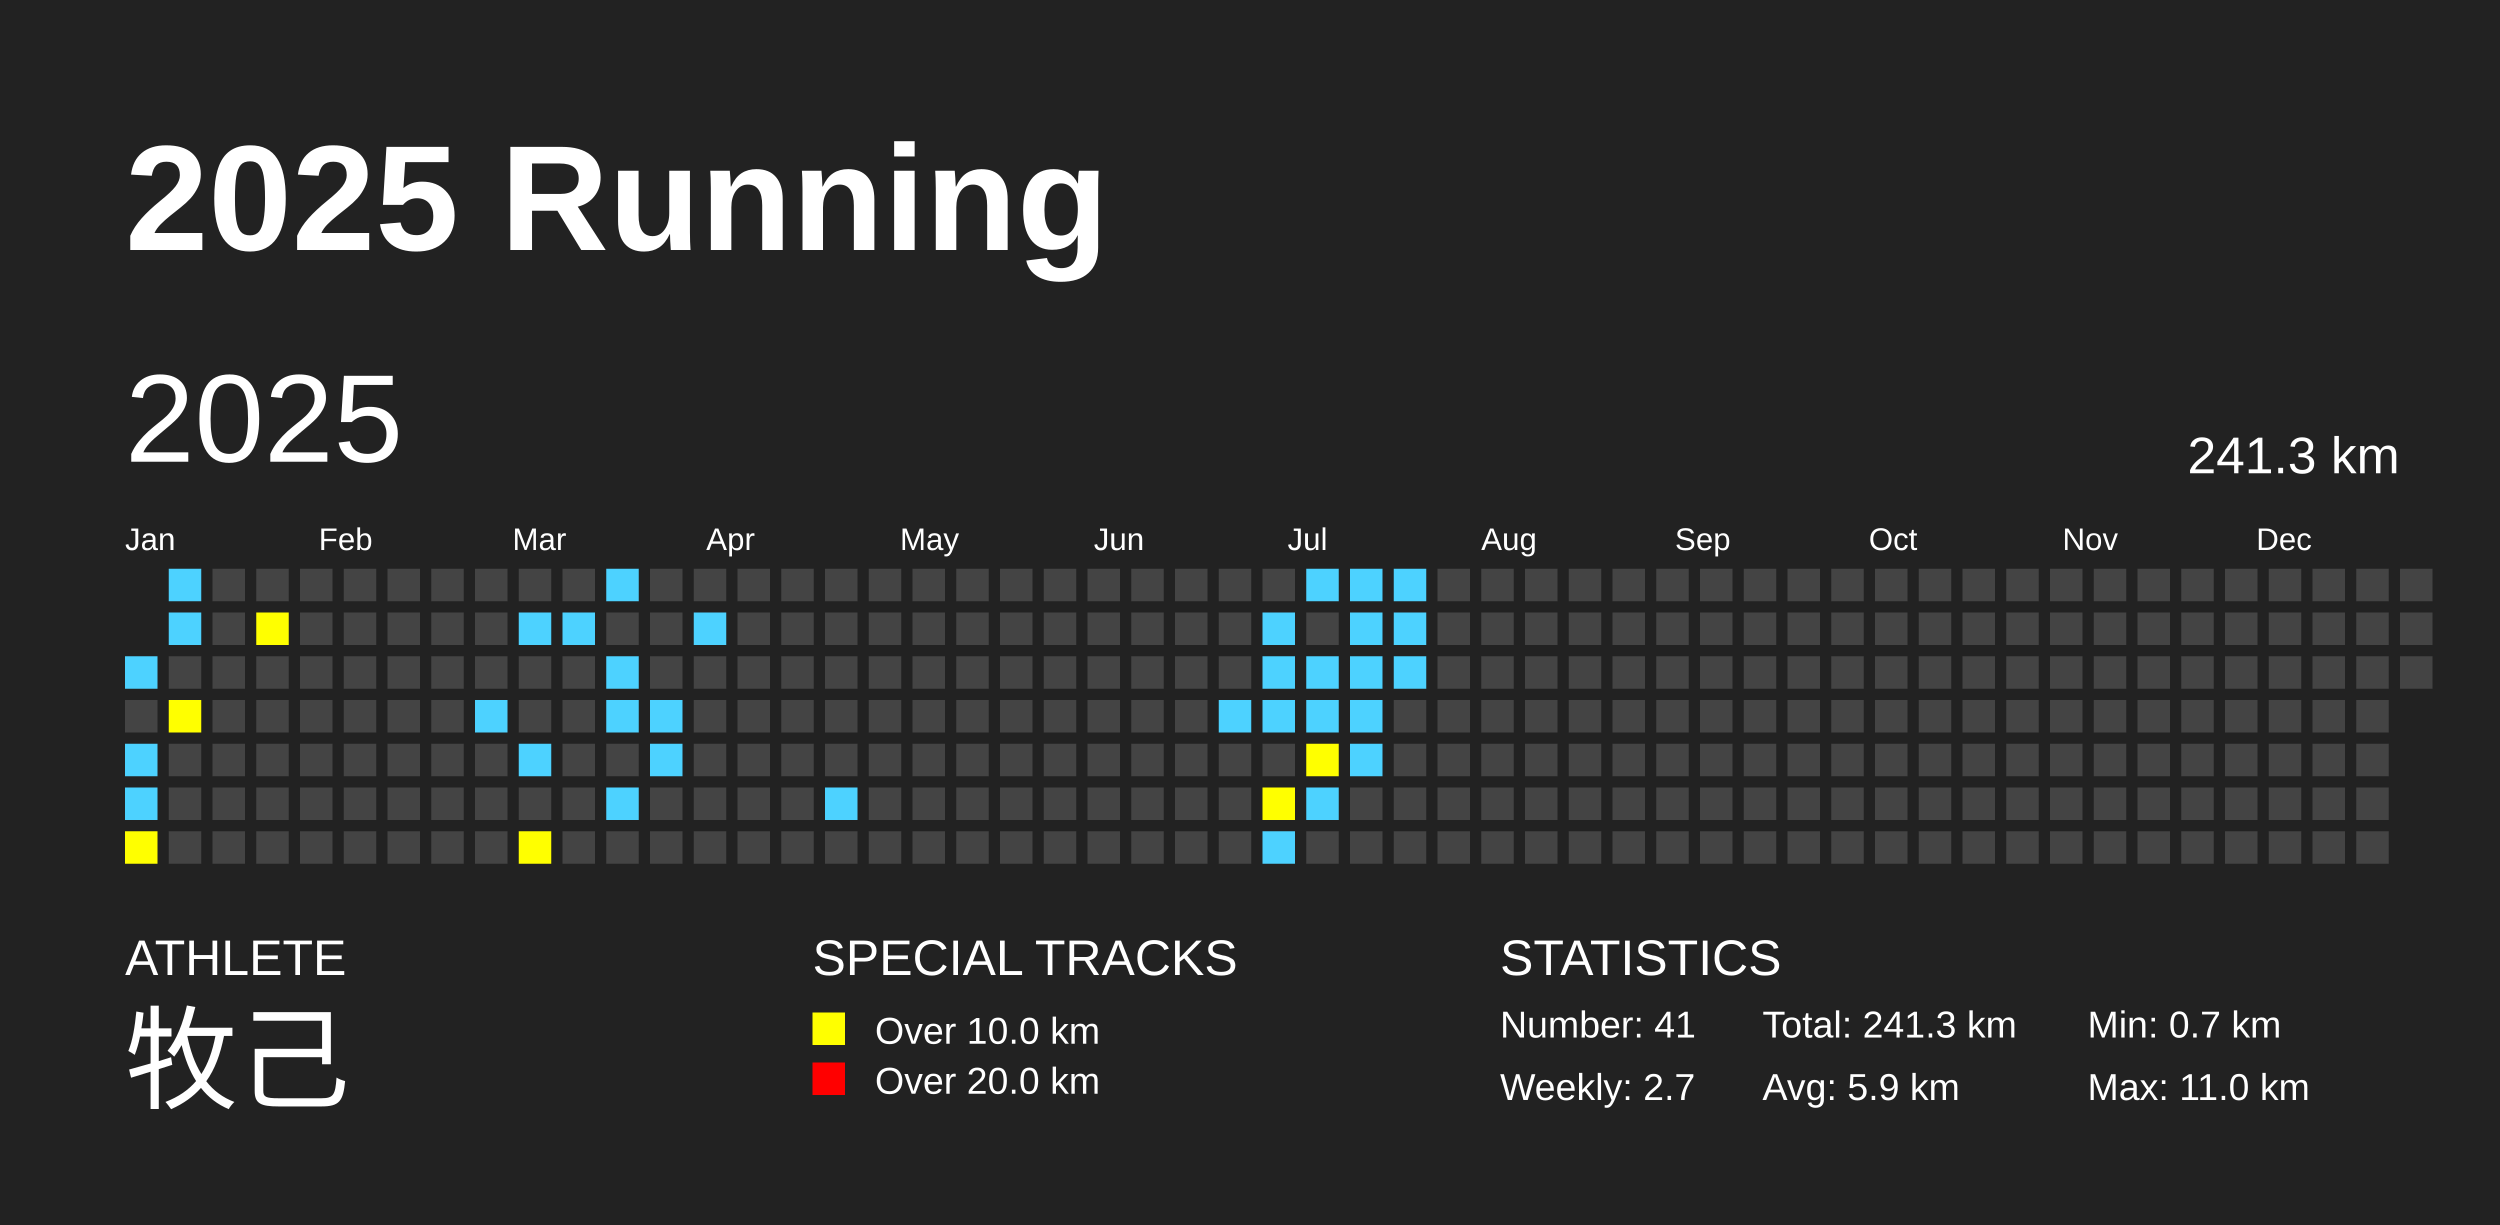
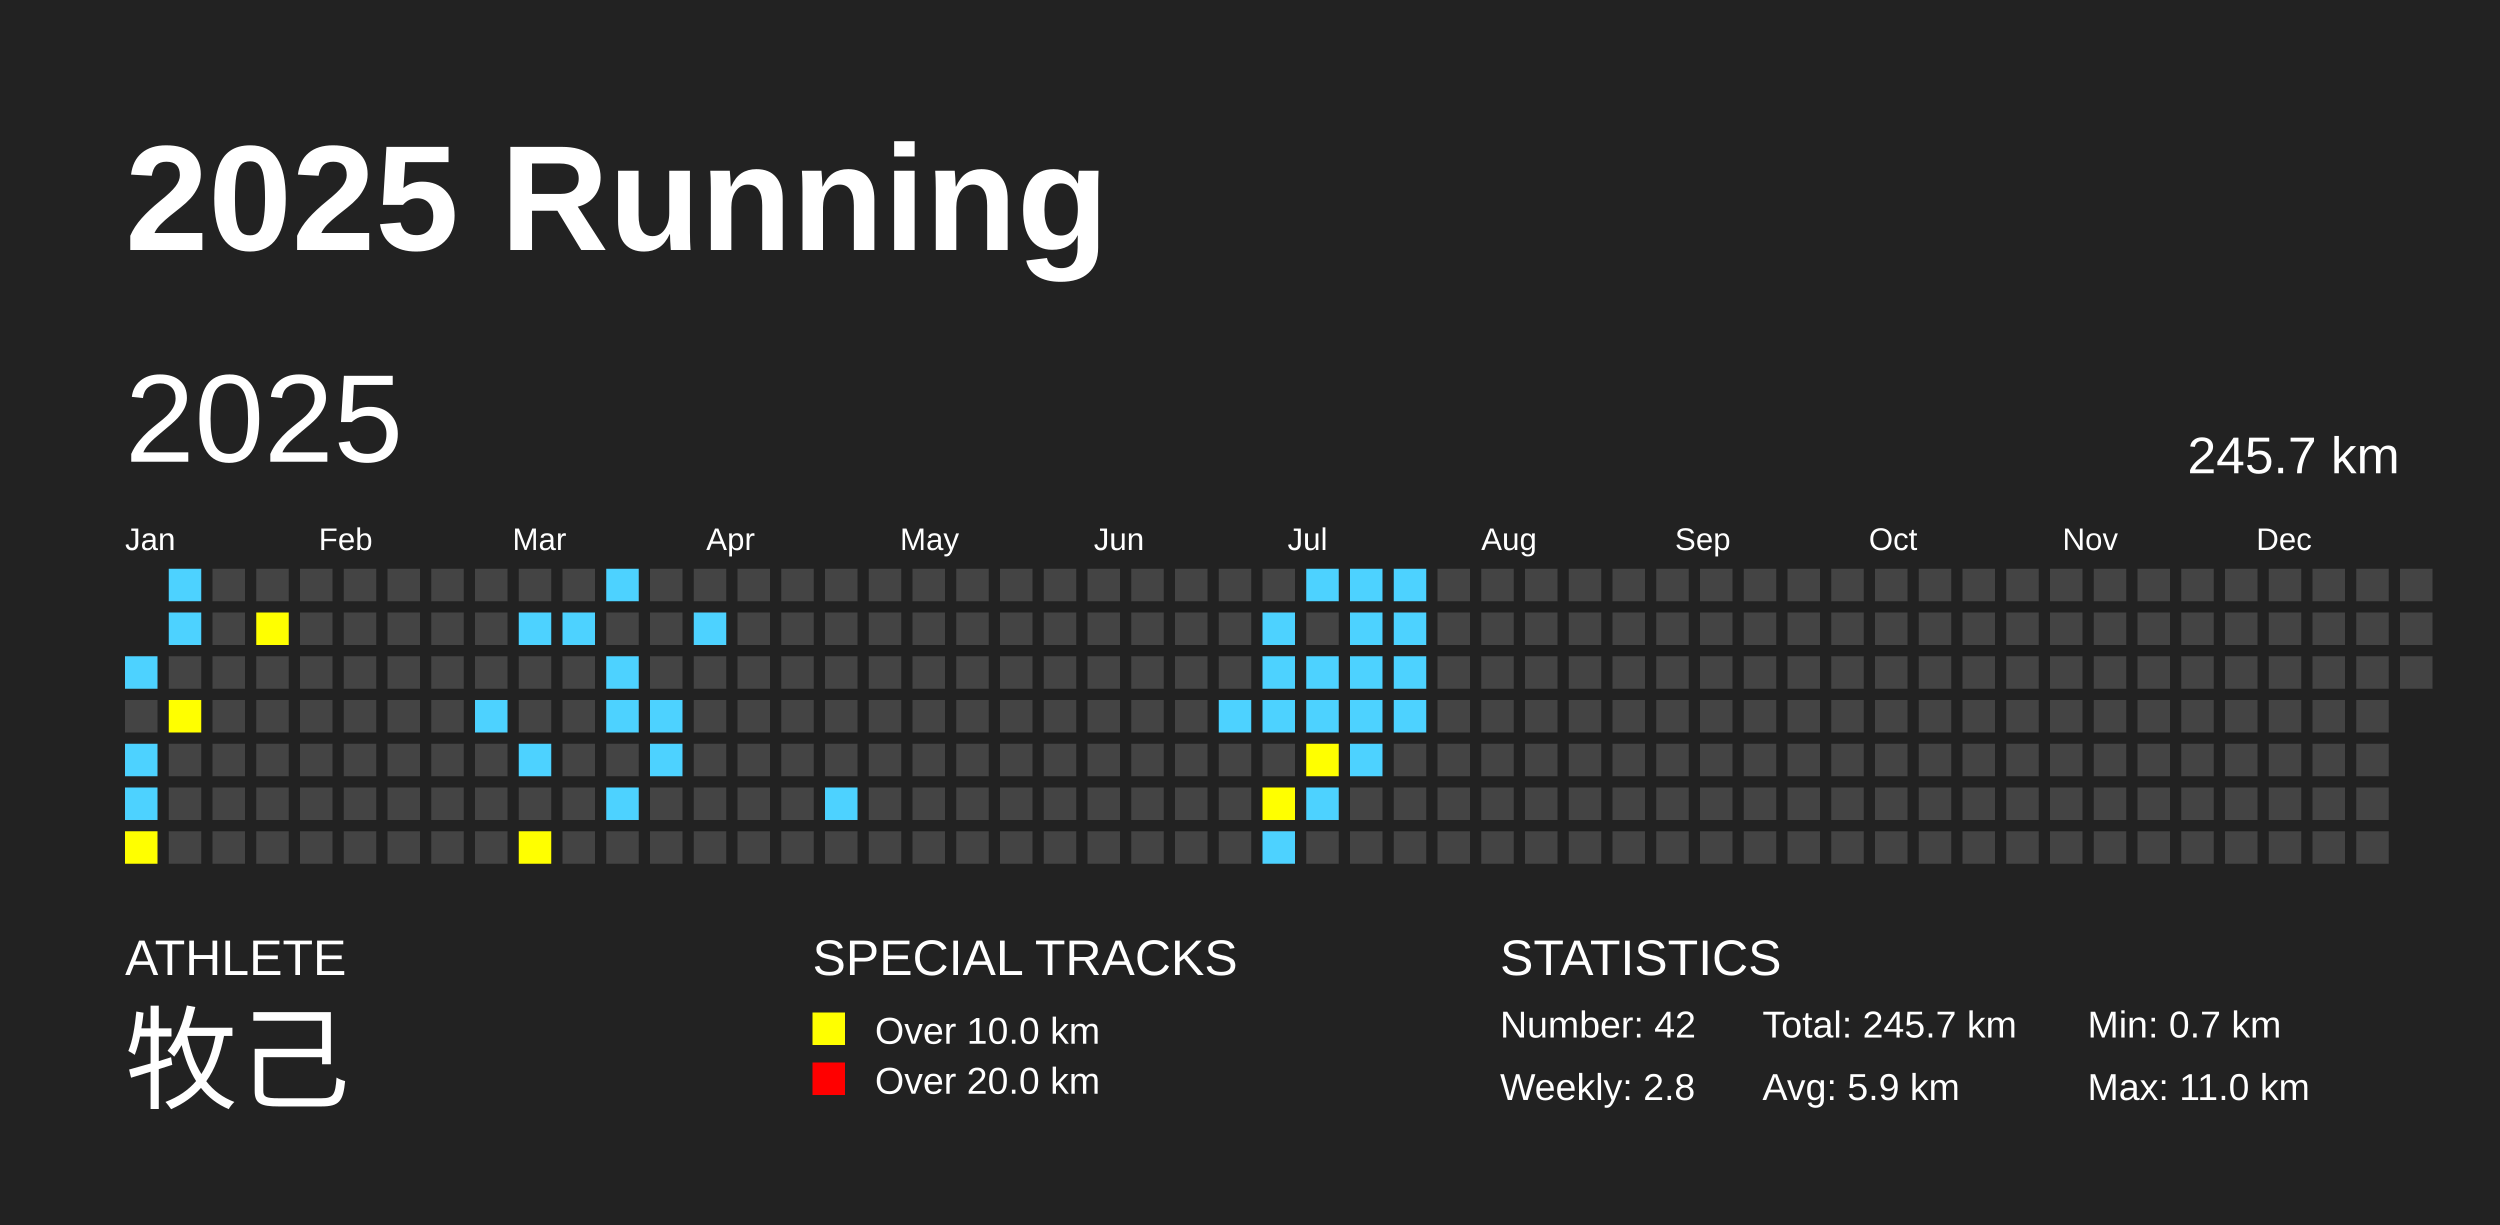
<svg xmlns="http://www.w3.org/2000/svg" baseProfile="full" height="98mm" version="1.1" viewBox="0,0,200,98" width="200mm">
  <defs />
  <rect fill="#222222" height="98" width="200" x="0" y="0" />
  <text fill="#FFFFFF" style="font-size:12px; font-family:Arial; font-weight:bold;" x="10" y="20">2025 Running</text>
  <text fill="#FFFFFF" style="font-size:4px; font-family:Arial" x="10" y="78">ATHLETE</text>
  <text fill="#FFFFFF" style="font-size:9px; font-family:Arial" x="10" y="88">牧己</text>
  <text fill="#FFFFFF" style="font-size:4px; font-family:Arial" x="65" y="78">SPECIAL TRACKS</text>
  <rect fill="yellow" height="2.6" width="2.6" x="65" y="81" />
  <text fill="#FFFFFF" style="font-size:3px; font-family:Arial" x="70" y="83.5">Over 10.0 km</text>
  <rect fill="red" height="2.6" width="2.6" x="65" y="85" />
  <text fill="#FFFFFF" style="font-size:3px; font-family:Arial" x="70" y="87.5">Over 20.0 km</text>
  <text fill="#FFFFFF" style="font-size:4px; font-family:Arial" x="120" y="78">STATISTICS</text>
-   <text fill="#FFFFFF" style="font-size:3px; font-family:Arial" x="120" y="83">Number: 41</text>
-   <text fill="#FFFFFF" style="font-size:3px; font-family:Arial" x="120" y="88">Weekly: 2.7</text>
-   <text fill="#FFFFFF" style="font-size:3px; font-family:Arial" x="141" y="83">Total: 241.3 km</text>
+   <text fill="#FFFFFF" style="font-size:3px; font-family:Arial" x="120" y="83">Number: 42</text>
+   <text fill="#FFFFFF" style="font-size:3px; font-family:Arial" x="120" y="88">Weekly: 2.8</text>
+   <text fill="#FFFFFF" style="font-size:3px; font-family:Arial" x="141" y="83">Total: 245.7 km</text>
  <text fill="#FFFFFF" style="font-size:3px; font-family:Arial" x="141" y="88">Avg: 5.9 km</text>
  <text fill="#FFFFFF" style="font-size:3px; font-family:Arial" x="167" y="83">Min: 0.7 km</text>
  <text fill="#FFFFFF" style="font-size:3px; font-family:Arial" x="167" y="88">Max: 11.0 km</text>
  <text dominant-baseline="hanging" fill="#FFFFFF" style="font-size:10.0px; font-family:Arial;" x="10" y="30">2025</text>
-   <text dominant-baseline="hanging" fill="#FFFFFF" style="font-size:4.125px; font-family:Arial;" x="175" y="35">241.3 km</text>
+   <text dominant-baseline="hanging" fill="#FFFFFF" style="font-size:4.125px; font-family:Arial;" x="175" y="35">245.7 km</text>
  <text fill="#FFFFFF" style="font-size:2.5px; font-family:Arial" x="10.0" y="44">Jan</text>
  <text fill="#FFFFFF" style="font-size:2.5px; font-family:Arial" x="25.5" y="44">Feb</text>
  <text fill="#FFFFFF" style="font-size:2.5px; font-family:Arial" x="41.0" y="44">Mar</text>
  <text fill="#FFFFFF" style="font-size:2.5px; font-family:Arial" x="56.5" y="44">Apr</text>
  <text fill="#FFFFFF" style="font-size:2.5px; font-family:Arial" x="72.0" y="44">May</text>
  <text fill="#FFFFFF" style="font-size:2.5px; font-family:Arial" x="87.5" y="44">Jun</text>
  <text fill="#FFFFFF" style="font-size:2.5px; font-family:Arial" x="103.0" y="44">Jul</text>
  <text fill="#FFFFFF" style="font-size:2.5px; font-family:Arial" x="118.5" y="44">Aug</text>
  <text fill="#FFFFFF" style="font-size:2.5px; font-family:Arial" x="134.0" y="44">Sep</text>
  <text fill="#FFFFFF" style="font-size:2.5px; font-family:Arial" x="149.5" y="44">Oct</text>
  <text fill="#FFFFFF" style="font-size:2.5px; font-family:Arial" x="165.0" y="44">Nov</text>
  <text fill="#FFFFFF" style="font-size:2.5px; font-family:Arial" x="180.5" y="44">Dec</text>
  <rect fill="#4DD2FF" height="2.6" width="2.6" x="10.0" y="52.5" />
  <rect fill="#444444" height="2.6" width="2.6" x="10.0" y="56.0" />
  <rect fill="#4DD2FF" height="2.6" width="2.6" x="10.0" y="59.5" />
  <rect fill="#4DD2FF" height="2.6" width="2.6" x="10.0" y="63.0" />
  <rect fill="yellow" height="2.6" width="2.6" x="10.0" y="66.5" />
  <rect fill="#4DD2FF" height="2.6" width="2.6" x="13.5" y="45.5" />
  <rect fill="#4DD2FF" height="2.6" width="2.6" x="13.5" y="49.0" />
  <rect fill="#444444" height="2.6" width="2.6" x="13.5" y="52.5" />
  <rect fill="yellow" height="2.6" width="2.6" x="13.5" y="56.0" />
  <rect fill="#444444" height="2.6" width="2.6" x="13.5" y="59.5" />
  <rect fill="#444444" height="2.6" width="2.6" x="13.5" y="63.0" />
  <rect fill="#444444" height="2.6" width="2.6" x="13.5" y="66.5" />
  <rect fill="#444444" height="2.6" width="2.6" x="17.0" y="45.5" />
  <rect fill="#444444" height="2.6" width="2.6" x="17.0" y="49.0" />
  <rect fill="#444444" height="2.6" width="2.6" x="17.0" y="52.5" />
  <rect fill="#444444" height="2.6" width="2.6" x="17.0" y="56.0" />
  <rect fill="#444444" height="2.6" width="2.6" x="17.0" y="59.5" />
  <rect fill="#444444" height="2.6" width="2.6" x="17.0" y="63.0" />
  <rect fill="#444444" height="2.6" width="2.6" x="17.0" y="66.5" />
  <rect fill="#444444" height="2.6" width="2.6" x="20.5" y="45.5" />
  <rect fill="yellow" height="2.6" width="2.6" x="20.5" y="49.0" />
  <rect fill="#444444" height="2.6" width="2.6" x="20.5" y="52.5" />
  <rect fill="#444444" height="2.6" width="2.6" x="20.5" y="56.0" />
  <rect fill="#444444" height="2.6" width="2.6" x="20.5" y="59.5" />
  <rect fill="#444444" height="2.6" width="2.6" x="20.5" y="63.0" />
  <rect fill="#444444" height="2.6" width="2.6" x="20.5" y="66.5" />
  <rect fill="#444444" height="2.6" width="2.6" x="24.0" y="45.5" />
  <rect fill="#444444" height="2.6" width="2.6" x="24.0" y="49.0" />
  <rect fill="#444444" height="2.6" width="2.6" x="24.0" y="52.5" />
  <rect fill="#444444" height="2.6" width="2.6" x="24.0" y="56.0" />
  <rect fill="#444444" height="2.6" width="2.6" x="24.0" y="59.5" />
  <rect fill="#444444" height="2.6" width="2.6" x="24.0" y="63.0" />
  <rect fill="#444444" height="2.6" width="2.6" x="24.0" y="66.5" />
  <rect fill="#444444" height="2.6" width="2.6" x="27.5" y="45.5" />
  <rect fill="#444444" height="2.6" width="2.6" x="27.5" y="49.0" />
  <rect fill="#444444" height="2.6" width="2.6" x="27.5" y="52.5" />
  <rect fill="#444444" height="2.6" width="2.6" x="27.5" y="56.0" />
  <rect fill="#444444" height="2.6" width="2.6" x="27.5" y="59.5" />
  <rect fill="#444444" height="2.6" width="2.6" x="27.5" y="63.0" />
  <rect fill="#444444" height="2.6" width="2.6" x="27.5" y="66.5" />
  <rect fill="#444444" height="2.6" width="2.6" x="31.0" y="45.5" />
  <rect fill="#444444" height="2.6" width="2.6" x="31.0" y="49.0" />
  <rect fill="#444444" height="2.6" width="2.6" x="31.0" y="52.5" />
  <rect fill="#444444" height="2.6" width="2.6" x="31.0" y="56.0" />
  <rect fill="#444444" height="2.6" width="2.6" x="31.0" y="59.5" />
  <rect fill="#444444" height="2.6" width="2.6" x="31.0" y="63.0" />
  <rect fill="#444444" height="2.6" width="2.6" x="31.0" y="66.5" />
  <rect fill="#444444" height="2.6" width="2.6" x="34.5" y="45.5" />
  <rect fill="#444444" height="2.6" width="2.6" x="34.5" y="49.0" />
  <rect fill="#444444" height="2.6" width="2.6" x="34.5" y="52.5" />
  <rect fill="#444444" height="2.6" width="2.6" x="34.5" y="56.0" />
  <rect fill="#444444" height="2.6" width="2.6" x="34.5" y="59.5" />
  <rect fill="#444444" height="2.6" width="2.6" x="34.5" y="63.0" />
  <rect fill="#444444" height="2.6" width="2.6" x="34.5" y="66.5" />
  <rect fill="#444444" height="2.6" width="2.6" x="38.0" y="45.5" />
  <rect fill="#444444" height="2.6" width="2.6" x="38.0" y="49.0" />
  <rect fill="#444444" height="2.6" width="2.6" x="38.0" y="52.5" />
  <rect fill="#4DD2FF" height="2.6" width="2.6" x="38.0" y="56.0" />
  <rect fill="#444444" height="2.6" width="2.6" x="38.0" y="59.5" />
  <rect fill="#444444" height="2.6" width="2.6" x="38.0" y="63.0" />
  <rect fill="#444444" height="2.6" width="2.6" x="38.0" y="66.5" />
  <rect fill="#444444" height="2.6" width="2.6" x="41.5" y="45.5" />
  <rect fill="#4DD2FF" height="2.6" width="2.6" x="41.5" y="49.0" />
  <rect fill="#444444" height="2.6" width="2.6" x="41.5" y="52.5" />
  <rect fill="#444444" height="2.6" width="2.6" x="41.5" y="56.0" />
  <rect fill="#4DD2FF" height="2.6" width="2.6" x="41.5" y="59.5" />
  <rect fill="#444444" height="2.6" width="2.6" x="41.5" y="63.0" />
  <rect fill="yellow" height="2.6" width="2.6" x="41.5" y="66.5" />
  <rect fill="#444444" height="2.6" width="2.6" x="45.0" y="45.5" />
  <rect fill="#4DD2FF" height="2.6" width="2.6" x="45.0" y="49.0" />
  <rect fill="#444444" height="2.6" width="2.6" x="45.0" y="52.5" />
  <rect fill="#444444" height="2.6" width="2.6" x="45.0" y="56.0" />
  <rect fill="#444444" height="2.6" width="2.6" x="45.0" y="59.5" />
  <rect fill="#444444" height="2.6" width="2.6" x="45.0" y="63.0" />
  <rect fill="#444444" height="2.6" width="2.6" x="45.0" y="66.5" />
  <rect fill="#4DD2FF" height="2.6" width="2.6" x="48.5" y="45.5" />
  <rect fill="#444444" height="2.6" width="2.6" x="48.5" y="49.0" />
  <rect fill="#4DD2FF" height="2.6" width="2.6" x="48.5" y="52.5" />
  <rect fill="#4DD2FF" height="2.6" width="2.6" x="48.5" y="56.0" />
  <rect fill="#444444" height="2.6" width="2.6" x="48.5" y="59.5" />
  <rect fill="#4DD2FF" height="2.6" width="2.6" x="48.5" y="63.0" />
  <rect fill="#444444" height="2.6" width="2.6" x="48.5" y="66.5" />
  <rect fill="#444444" height="2.6" width="2.6" x="52.0" y="45.5" />
  <rect fill="#444444" height="2.6" width="2.6" x="52.0" y="49.0" />
  <rect fill="#444444" height="2.6" width="2.6" x="52.0" y="52.5" />
  <rect fill="#4DD2FF" height="2.6" width="2.6" x="52.0" y="56.0" />
  <rect fill="#4DD2FF" height="2.6" width="2.6" x="52.0" y="59.5" />
  <rect fill="#444444" height="2.6" width="2.6" x="52.0" y="63.0" />
  <rect fill="#444444" height="2.6" width="2.6" x="52.0" y="66.5" />
  <rect fill="#444444" height="2.6" width="2.6" x="55.5" y="45.5" />
  <rect fill="#4DD2FF" height="2.6" width="2.6" x="55.5" y="49.0" />
  <rect fill="#444444" height="2.6" width="2.6" x="55.5" y="52.5" />
  <rect fill="#444444" height="2.6" width="2.6" x="55.5" y="56.0" />
  <rect fill="#444444" height="2.6" width="2.6" x="55.5" y="59.5" />
  <rect fill="#444444" height="2.6" width="2.6" x="55.5" y="63.0" />
  <rect fill="#444444" height="2.6" width="2.6" x="55.5" y="66.5" />
  <rect fill="#444444" height="2.6" width="2.6" x="59.0" y="45.5" />
  <rect fill="#444444" height="2.6" width="2.6" x="59.0" y="49.0" />
  <rect fill="#444444" height="2.6" width="2.6" x="59.0" y="52.5" />
  <rect fill="#444444" height="2.6" width="2.6" x="59.0" y="56.0" />
  <rect fill="#444444" height="2.6" width="2.6" x="59.0" y="59.5" />
  <rect fill="#444444" height="2.6" width="2.6" x="59.0" y="63.0" />
  <rect fill="#444444" height="2.6" width="2.6" x="59.0" y="66.5" />
  <rect fill="#444444" height="2.6" width="2.6" x="62.5" y="45.5" />
  <rect fill="#444444" height="2.6" width="2.6" x="62.5" y="49.0" />
  <rect fill="#444444" height="2.6" width="2.6" x="62.5" y="52.5" />
  <rect fill="#444444" height="2.6" width="2.6" x="62.5" y="56.0" />
  <rect fill="#444444" height="2.6" width="2.6" x="62.5" y="59.5" />
  <rect fill="#444444" height="2.6" width="2.6" x="62.5" y="63.0" />
  <rect fill="#444444" height="2.6" width="2.6" x="62.5" y="66.5" />
  <rect fill="#444444" height="2.6" width="2.6" x="66.0" y="45.5" />
  <rect fill="#444444" height="2.6" width="2.6" x="66.0" y="49.0" />
  <rect fill="#444444" height="2.6" width="2.6" x="66.0" y="52.5" />
  <rect fill="#444444" height="2.6" width="2.6" x="66.0" y="56.0" />
  <rect fill="#444444" height="2.6" width="2.6" x="66.0" y="59.5" />
  <rect fill="#4DD2FF" height="2.6" width="2.6" x="66.0" y="63.0" />
  <rect fill="#444444" height="2.6" width="2.6" x="66.0" y="66.5" />
  <rect fill="#444444" height="2.6" width="2.6" x="69.5" y="45.5" />
  <rect fill="#444444" height="2.6" width="2.6" x="69.5" y="49.0" />
  <rect fill="#444444" height="2.6" width="2.6" x="69.5" y="52.5" />
  <rect fill="#444444" height="2.6" width="2.6" x="69.5" y="56.0" />
  <rect fill="#444444" height="2.6" width="2.6" x="69.5" y="59.5" />
  <rect fill="#444444" height="2.6" width="2.6" x="69.5" y="63.0" />
  <rect fill="#444444" height="2.6" width="2.6" x="69.5" y="66.5" />
  <rect fill="#444444" height="2.6" width="2.6" x="73.0" y="45.5" />
  <rect fill="#444444" height="2.6" width="2.6" x="73.0" y="49.0" />
  <rect fill="#444444" height="2.6" width="2.6" x="73.0" y="52.5" />
  <rect fill="#444444" height="2.6" width="2.6" x="73.0" y="56.0" />
  <rect fill="#444444" height="2.6" width="2.6" x="73.0" y="59.5" />
  <rect fill="#444444" height="2.6" width="2.6" x="73.0" y="63.0" />
  <rect fill="#444444" height="2.6" width="2.6" x="73.0" y="66.5" />
  <rect fill="#444444" height="2.6" width="2.6" x="76.5" y="45.5" />
  <rect fill="#444444" height="2.6" width="2.6" x="76.5" y="49.0" />
  <rect fill="#444444" height="2.6" width="2.6" x="76.5" y="52.5" />
  <rect fill="#444444" height="2.6" width="2.6" x="76.5" y="56.0" />
  <rect fill="#444444" height="2.6" width="2.6" x="76.5" y="59.5" />
  <rect fill="#444444" height="2.6" width="2.6" x="76.5" y="63.0" />
  <rect fill="#444444" height="2.6" width="2.6" x="76.5" y="66.5" />
  <rect fill="#444444" height="2.6" width="2.6" x="80.0" y="45.5" />
  <rect fill="#444444" height="2.6" width="2.6" x="80.0" y="49.0" />
  <rect fill="#444444" height="2.6" width="2.6" x="80.0" y="52.5" />
  <rect fill="#444444" height="2.6" width="2.6" x="80.0" y="56.0" />
  <rect fill="#444444" height="2.6" width="2.6" x="80.0" y="59.5" />
  <rect fill="#444444" height="2.6" width="2.6" x="80.0" y="63.0" />
  <rect fill="#444444" height="2.6" width="2.6" x="80.0" y="66.5" />
  <rect fill="#444444" height="2.6" width="2.6" x="83.5" y="45.5" />
  <rect fill="#444444" height="2.6" width="2.6" x="83.5" y="49.0" />
  <rect fill="#444444" height="2.6" width="2.6" x="83.5" y="52.5" />
  <rect fill="#444444" height="2.6" width="2.6" x="83.5" y="56.0" />
  <rect fill="#444444" height="2.6" width="2.6" x="83.5" y="59.5" />
  <rect fill="#444444" height="2.6" width="2.6" x="83.5" y="63.0" />
  <rect fill="#444444" height="2.6" width="2.6" x="83.5" y="66.5" />
  <rect fill="#444444" height="2.6" width="2.6" x="87.0" y="45.5" />
  <rect fill="#444444" height="2.6" width="2.6" x="87.0" y="49.0" />
  <rect fill="#444444" height="2.6" width="2.6" x="87.0" y="52.5" />
  <rect fill="#444444" height="2.6" width="2.6" x="87.0" y="56.0" />
  <rect fill="#444444" height="2.6" width="2.6" x="87.0" y="59.5" />
  <rect fill="#444444" height="2.6" width="2.6" x="87.0" y="63.0" />
  <rect fill="#444444" height="2.6" width="2.6" x="87.0" y="66.5" />
  <rect fill="#444444" height="2.6" width="2.6" x="90.5" y="45.5" />
  <rect fill="#444444" height="2.6" width="2.6" x="90.5" y="49.0" />
  <rect fill="#444444" height="2.6" width="2.6" x="90.5" y="52.5" />
  <rect fill="#444444" height="2.6" width="2.6" x="90.5" y="56.0" />
  <rect fill="#444444" height="2.6" width="2.6" x="90.5" y="59.5" />
  <rect fill="#444444" height="2.6" width="2.6" x="90.5" y="63.0" />
  <rect fill="#444444" height="2.6" width="2.6" x="90.5" y="66.5" />
  <rect fill="#444444" height="2.6" width="2.6" x="94.0" y="45.5" />
  <rect fill="#444444" height="2.6" width="2.6" x="94.0" y="49.0" />
  <rect fill="#444444" height="2.6" width="2.6" x="94.0" y="52.5" />
  <rect fill="#444444" height="2.6" width="2.6" x="94.0" y="56.0" />
  <rect fill="#444444" height="2.6" width="2.6" x="94.0" y="59.5" />
  <rect fill="#444444" height="2.6" width="2.6" x="94.0" y="63.0" />
  <rect fill="#444444" height="2.6" width="2.6" x="94.0" y="66.5" />
  <rect fill="#444444" height="2.6" width="2.6" x="97.5" y="45.5" />
  <rect fill="#444444" height="2.6" width="2.6" x="97.5" y="49.0" />
  <rect fill="#444444" height="2.6" width="2.6" x="97.5" y="52.5" />
  <rect fill="#4DD2FF" height="2.6" width="2.6" x="97.5" y="56.0" />
  <rect fill="#444444" height="2.6" width="2.6" x="97.5" y="59.5" />
  <rect fill="#444444" height="2.6" width="2.6" x="97.5" y="63.0" />
  <rect fill="#444444" height="2.6" width="2.6" x="97.5" y="66.5" />
  <rect fill="#444444" height="2.6" width="2.6" x="101.0" y="45.5" />
  <rect fill="#4DD2FF" height="2.6" width="2.6" x="101.0" y="49.0" />
  <rect fill="#4DD2FF" height="2.6" width="2.6" x="101.0" y="52.5" />
  <rect fill="#4DD2FF" height="2.6" width="2.6" x="101.0" y="56.0" />
  <rect fill="#444444" height="2.6" width="2.6" x="101.0" y="59.5" />
  <rect fill="yellow" height="2.6" width="2.6" x="101.0" y="63.0" />
  <rect fill="#4DD2FF" height="2.6" width="2.6" x="101.0" y="66.5" />
  <rect fill="#4DD2FF" height="2.6" width="2.6" x="104.5" y="45.5" />
  <rect fill="#444444" height="2.6" width="2.6" x="104.5" y="49.0" />
  <rect fill="#4DD2FF" height="2.6" width="2.6" x="104.5" y="52.5" />
  <rect fill="#4DD2FF" height="2.6" width="2.6" x="104.5" y="56.0" />
  <rect fill="yellow" height="2.6" width="2.6" x="104.5" y="59.5" />
  <rect fill="#4DD2FF" height="2.6" width="2.6" x="104.5" y="63.0" />
  <rect fill="#444444" height="2.6" width="2.6" x="104.5" y="66.5" />
  <rect fill="#4DD2FF" height="2.6" width="2.6" x="108.0" y="45.5" />
  <rect fill="#4DD2FF" height="2.6" width="2.6" x="108.0" y="49.0" />
  <rect fill="#4DD2FF" height="2.6" width="2.6" x="108.0" y="52.5" />
  <rect fill="#4DD2FF" height="2.6" width="2.6" x="108.0" y="56.0" />
  <rect fill="#4DD2FF" height="2.6" width="2.6" x="108.0" y="59.5" />
  <rect fill="#444444" height="2.6" width="2.6" x="108.0" y="63.0" />
  <rect fill="#444444" height="2.6" width="2.6" x="108.0" y="66.5" />
  <rect fill="#4DD2FF" height="2.6" width="2.6" x="111.5" y="45.5" />
  <rect fill="#4DD2FF" height="2.6" width="2.6" x="111.5" y="49.0" />
  <rect fill="#4DD2FF" height="2.6" width="2.6" x="111.5" y="52.5" />
-   <rect fill="#444444" height="2.6" width="2.6" x="111.5" y="56.0" />
+   <rect fill="#4DD2FF" height="2.6" width="2.6" x="111.5" y="56.0" />
  <rect fill="#444444" height="2.6" width="2.6" x="111.5" y="59.5" />
  <rect fill="#444444" height="2.6" width="2.6" x="111.5" y="63.0" />
  <rect fill="#444444" height="2.6" width="2.6" x="111.5" y="66.5" />
  <rect fill="#444444" height="2.6" width="2.6" x="115.0" y="45.5" />
  <rect fill="#444444" height="2.6" width="2.6" x="115.0" y="49.0" />
  <rect fill="#444444" height="2.6" width="2.6" x="115.0" y="52.5" />
  <rect fill="#444444" height="2.6" width="2.6" x="115.0" y="56.0" />
  <rect fill="#444444" height="2.6" width="2.6" x="115.0" y="59.5" />
  <rect fill="#444444" height="2.6" width="2.6" x="115.0" y="63.0" />
  <rect fill="#444444" height="2.6" width="2.6" x="115.0" y="66.5" />
  <rect fill="#444444" height="2.6" width="2.6" x="118.5" y="45.5" />
  <rect fill="#444444" height="2.6" width="2.6" x="118.5" y="49.0" />
  <rect fill="#444444" height="2.6" width="2.6" x="118.5" y="52.5" />
  <rect fill="#444444" height="2.6" width="2.6" x="118.5" y="56.0" />
  <rect fill="#444444" height="2.6" width="2.6" x="118.5" y="59.5" />
  <rect fill="#444444" height="2.6" width="2.6" x="118.5" y="63.0" />
  <rect fill="#444444" height="2.6" width="2.6" x="118.5" y="66.5" />
  <rect fill="#444444" height="2.6" width="2.6" x="122.0" y="45.5" />
  <rect fill="#444444" height="2.6" width="2.6" x="122.0" y="49.0" />
  <rect fill="#444444" height="2.6" width="2.6" x="122.0" y="52.5" />
  <rect fill="#444444" height="2.6" width="2.6" x="122.0" y="56.0" />
  <rect fill="#444444" height="2.6" width="2.6" x="122.0" y="59.5" />
  <rect fill="#444444" height="2.6" width="2.6" x="122.0" y="63.0" />
  <rect fill="#444444" height="2.6" width="2.6" x="122.0" y="66.5" />
  <rect fill="#444444" height="2.6" width="2.6" x="125.5" y="45.5" />
  <rect fill="#444444" height="2.6" width="2.6" x="125.5" y="49.0" />
  <rect fill="#444444" height="2.6" width="2.6" x="125.5" y="52.5" />
  <rect fill="#444444" height="2.6" width="2.6" x="125.5" y="56.0" />
  <rect fill="#444444" height="2.6" width="2.6" x="125.5" y="59.5" />
  <rect fill="#444444" height="2.6" width="2.6" x="125.5" y="63.0" />
  <rect fill="#444444" height="2.6" width="2.6" x="125.5" y="66.5" />
  <rect fill="#444444" height="2.6" width="2.6" x="129.0" y="45.5" />
  <rect fill="#444444" height="2.6" width="2.6" x="129.0" y="49.0" />
  <rect fill="#444444" height="2.6" width="2.6" x="129.0" y="52.5" />
  <rect fill="#444444" height="2.6" width="2.6" x="129.0" y="56.0" />
  <rect fill="#444444" height="2.6" width="2.6" x="129.0" y="59.5" />
  <rect fill="#444444" height="2.6" width="2.6" x="129.0" y="63.0" />
  <rect fill="#444444" height="2.6" width="2.6" x="129.0" y="66.5" />
  <rect fill="#444444" height="2.6" width="2.6" x="132.5" y="45.5" />
  <rect fill="#444444" height="2.6" width="2.6" x="132.5" y="49.0" />
  <rect fill="#444444" height="2.6" width="2.6" x="132.5" y="52.5" />
  <rect fill="#444444" height="2.6" width="2.6" x="132.5" y="56.0" />
  <rect fill="#444444" height="2.6" width="2.6" x="132.5" y="59.5" />
  <rect fill="#444444" height="2.6" width="2.6" x="132.5" y="63.0" />
  <rect fill="#444444" height="2.6" width="2.6" x="132.5" y="66.5" />
  <rect fill="#444444" height="2.6" width="2.6" x="136.0" y="45.5" />
  <rect fill="#444444" height="2.6" width="2.6" x="136.0" y="49.0" />
  <rect fill="#444444" height="2.6" width="2.6" x="136.0" y="52.5" />
  <rect fill="#444444" height="2.6" width="2.6" x="136.0" y="56.0" />
  <rect fill="#444444" height="2.6" width="2.6" x="136.0" y="59.5" />
  <rect fill="#444444" height="2.6" width="2.6" x="136.0" y="63.0" />
  <rect fill="#444444" height="2.6" width="2.6" x="136.0" y="66.5" />
  <rect fill="#444444" height="2.6" width="2.6" x="139.5" y="45.5" />
  <rect fill="#444444" height="2.6" width="2.6" x="139.5" y="49.0" />
  <rect fill="#444444" height="2.6" width="2.6" x="139.5" y="52.5" />
  <rect fill="#444444" height="2.6" width="2.6" x="139.5" y="56.0" />
  <rect fill="#444444" height="2.6" width="2.6" x="139.5" y="59.5" />
  <rect fill="#444444" height="2.6" width="2.6" x="139.5" y="63.0" />
  <rect fill="#444444" height="2.6" width="2.6" x="139.5" y="66.5" />
  <rect fill="#444444" height="2.6" width="2.6" x="143.0" y="45.5" />
  <rect fill="#444444" height="2.6" width="2.6" x="143.0" y="49.0" />
  <rect fill="#444444" height="2.6" width="2.6" x="143.0" y="52.5" />
  <rect fill="#444444" height="2.6" width="2.6" x="143.0" y="56.0" />
  <rect fill="#444444" height="2.6" width="2.6" x="143.0" y="59.5" />
  <rect fill="#444444" height="2.6" width="2.6" x="143.0" y="63.0" />
  <rect fill="#444444" height="2.6" width="2.6" x="143.0" y="66.5" />
  <rect fill="#444444" height="2.6" width="2.6" x="146.5" y="45.5" />
  <rect fill="#444444" height="2.6" width="2.6" x="146.5" y="49.0" />
  <rect fill="#444444" height="2.6" width="2.6" x="146.5" y="52.5" />
  <rect fill="#444444" height="2.6" width="2.6" x="146.5" y="56.0" />
  <rect fill="#444444" height="2.6" width="2.6" x="146.5" y="59.5" />
  <rect fill="#444444" height="2.6" width="2.6" x="146.5" y="63.0" />
  <rect fill="#444444" height="2.6" width="2.6" x="146.5" y="66.5" />
  <rect fill="#444444" height="2.6" width="2.6" x="150.0" y="45.5" />
  <rect fill="#444444" height="2.6" width="2.6" x="150.0" y="49.0" />
  <rect fill="#444444" height="2.6" width="2.6" x="150.0" y="52.5" />
  <rect fill="#444444" height="2.6" width="2.6" x="150.0" y="56.0" />
  <rect fill="#444444" height="2.6" width="2.6" x="150.0" y="59.5" />
  <rect fill="#444444" height="2.6" width="2.6" x="150.0" y="63.0" />
  <rect fill="#444444" height="2.6" width="2.6" x="150.0" y="66.5" />
  <rect fill="#444444" height="2.6" width="2.6" x="153.5" y="45.5" />
  <rect fill="#444444" height="2.6" width="2.6" x="153.5" y="49.0" />
  <rect fill="#444444" height="2.6" width="2.6" x="153.5" y="52.5" />
  <rect fill="#444444" height="2.6" width="2.6" x="153.5" y="56.0" />
  <rect fill="#444444" height="2.6" width="2.6" x="153.5" y="59.5" />
  <rect fill="#444444" height="2.6" width="2.6" x="153.5" y="63.0" />
  <rect fill="#444444" height="2.6" width="2.6" x="153.5" y="66.5" />
  <rect fill="#444444" height="2.6" width="2.6" x="157.0" y="45.5" />
  <rect fill="#444444" height="2.6" width="2.6" x="157.0" y="49.0" />
  <rect fill="#444444" height="2.6" width="2.6" x="157.0" y="52.5" />
  <rect fill="#444444" height="2.6" width="2.6" x="157.0" y="56.0" />
  <rect fill="#444444" height="2.6" width="2.6" x="157.0" y="59.5" />
  <rect fill="#444444" height="2.6" width="2.6" x="157.0" y="63.0" />
  <rect fill="#444444" height="2.6" width="2.6" x="157.0" y="66.5" />
  <rect fill="#444444" height="2.6" width="2.6" x="160.5" y="45.5" />
  <rect fill="#444444" height="2.6" width="2.6" x="160.5" y="49.0" />
  <rect fill="#444444" height="2.6" width="2.6" x="160.5" y="52.5" />
  <rect fill="#444444" height="2.6" width="2.6" x="160.5" y="56.0" />
  <rect fill="#444444" height="2.6" width="2.6" x="160.5" y="59.5" />
  <rect fill="#444444" height="2.6" width="2.6" x="160.5" y="63.0" />
  <rect fill="#444444" height="2.6" width="2.6" x="160.5" y="66.5" />
  <rect fill="#444444" height="2.6" width="2.6" x="164.0" y="45.5" />
  <rect fill="#444444" height="2.6" width="2.6" x="164.0" y="49.0" />
  <rect fill="#444444" height="2.6" width="2.6" x="164.0" y="52.5" />
  <rect fill="#444444" height="2.6" width="2.6" x="164.0" y="56.0" />
  <rect fill="#444444" height="2.6" width="2.6" x="164.0" y="59.5" />
  <rect fill="#444444" height="2.6" width="2.6" x="164.0" y="63.0" />
  <rect fill="#444444" height="2.6" width="2.6" x="164.0" y="66.5" />
  <rect fill="#444444" height="2.6" width="2.6" x="167.5" y="45.5" />
  <rect fill="#444444" height="2.6" width="2.6" x="167.5" y="49.0" />
  <rect fill="#444444" height="2.6" width="2.6" x="167.5" y="52.5" />
  <rect fill="#444444" height="2.6" width="2.6" x="167.5" y="56.0" />
  <rect fill="#444444" height="2.6" width="2.6" x="167.5" y="59.5" />
  <rect fill="#444444" height="2.6" width="2.6" x="167.5" y="63.0" />
  <rect fill="#444444" height="2.6" width="2.6" x="167.5" y="66.5" />
  <rect fill="#444444" height="2.6" width="2.6" x="171.0" y="45.5" />
  <rect fill="#444444" height="2.6" width="2.6" x="171.0" y="49.0" />
  <rect fill="#444444" height="2.6" width="2.6" x="171.0" y="52.5" />
  <rect fill="#444444" height="2.6" width="2.6" x="171.0" y="56.0" />
  <rect fill="#444444" height="2.6" width="2.6" x="171.0" y="59.5" />
  <rect fill="#444444" height="2.6" width="2.6" x="171.0" y="63.0" />
  <rect fill="#444444" height="2.6" width="2.6" x="171.0" y="66.5" />
  <rect fill="#444444" height="2.6" width="2.6" x="174.5" y="45.5" />
  <rect fill="#444444" height="2.6" width="2.6" x="174.5" y="49.0" />
  <rect fill="#444444" height="2.6" width="2.6" x="174.5" y="52.5" />
  <rect fill="#444444" height="2.6" width="2.6" x="174.5" y="56.0" />
  <rect fill="#444444" height="2.6" width="2.6" x="174.5" y="59.5" />
  <rect fill="#444444" height="2.6" width="2.6" x="174.5" y="63.0" />
  <rect fill="#444444" height="2.6" width="2.6" x="174.5" y="66.5" />
  <rect fill="#444444" height="2.6" width="2.6" x="178.0" y="45.5" />
  <rect fill="#444444" height="2.6" width="2.6" x="178.0" y="49.0" />
  <rect fill="#444444" height="2.6" width="2.6" x="178.0" y="52.5" />
  <rect fill="#444444" height="2.6" width="2.6" x="178.0" y="56.0" />
  <rect fill="#444444" height="2.6" width="2.6" x="178.0" y="59.5" />
  <rect fill="#444444" height="2.6" width="2.6" x="178.0" y="63.0" />
  <rect fill="#444444" height="2.6" width="2.6" x="178.0" y="66.5" />
  <rect fill="#444444" height="2.6" width="2.6" x="181.5" y="45.5" />
  <rect fill="#444444" height="2.6" width="2.6" x="181.5" y="49.0" />
  <rect fill="#444444" height="2.6" width="2.6" x="181.5" y="52.5" />
  <rect fill="#444444" height="2.6" width="2.6" x="181.5" y="56.0" />
  <rect fill="#444444" height="2.6" width="2.6" x="181.5" y="59.5" />
  <rect fill="#444444" height="2.6" width="2.6" x="181.5" y="63.0" />
  <rect fill="#444444" height="2.6" width="2.6" x="181.5" y="66.5" />
  <rect fill="#444444" height="2.6" width="2.6" x="185.0" y="45.5" />
  <rect fill="#444444" height="2.6" width="2.6" x="185.0" y="49.0" />
  <rect fill="#444444" height="2.6" width="2.6" x="185.0" y="52.5" />
  <rect fill="#444444" height="2.6" width="2.6" x="185.0" y="56.0" />
  <rect fill="#444444" height="2.6" width="2.6" x="185.0" y="59.5" />
  <rect fill="#444444" height="2.6" width="2.6" x="185.0" y="63.0" />
  <rect fill="#444444" height="2.6" width="2.6" x="185.0" y="66.5" />
  <rect fill="#444444" height="2.6" width="2.6" x="188.5" y="45.5" />
  <rect fill="#444444" height="2.6" width="2.6" x="188.5" y="49.0" />
  <rect fill="#444444" height="2.6" width="2.6" x="188.5" y="52.5" />
  <rect fill="#444444" height="2.6" width="2.6" x="188.5" y="56.0" />
  <rect fill="#444444" height="2.6" width="2.6" x="188.5" y="59.5" />
  <rect fill="#444444" height="2.6" width="2.6" x="188.5" y="63.0" />
  <rect fill="#444444" height="2.6" width="2.6" x="188.5" y="66.5" />
  <rect fill="#444444" height="2.6" width="2.6" x="192.0" y="45.5" />
  <rect fill="#444444" height="2.6" width="2.6" x="192.0" y="49.0" />
  <rect fill="#444444" height="2.6" width="2.6" x="192.0" y="52.5" />
</svg>
